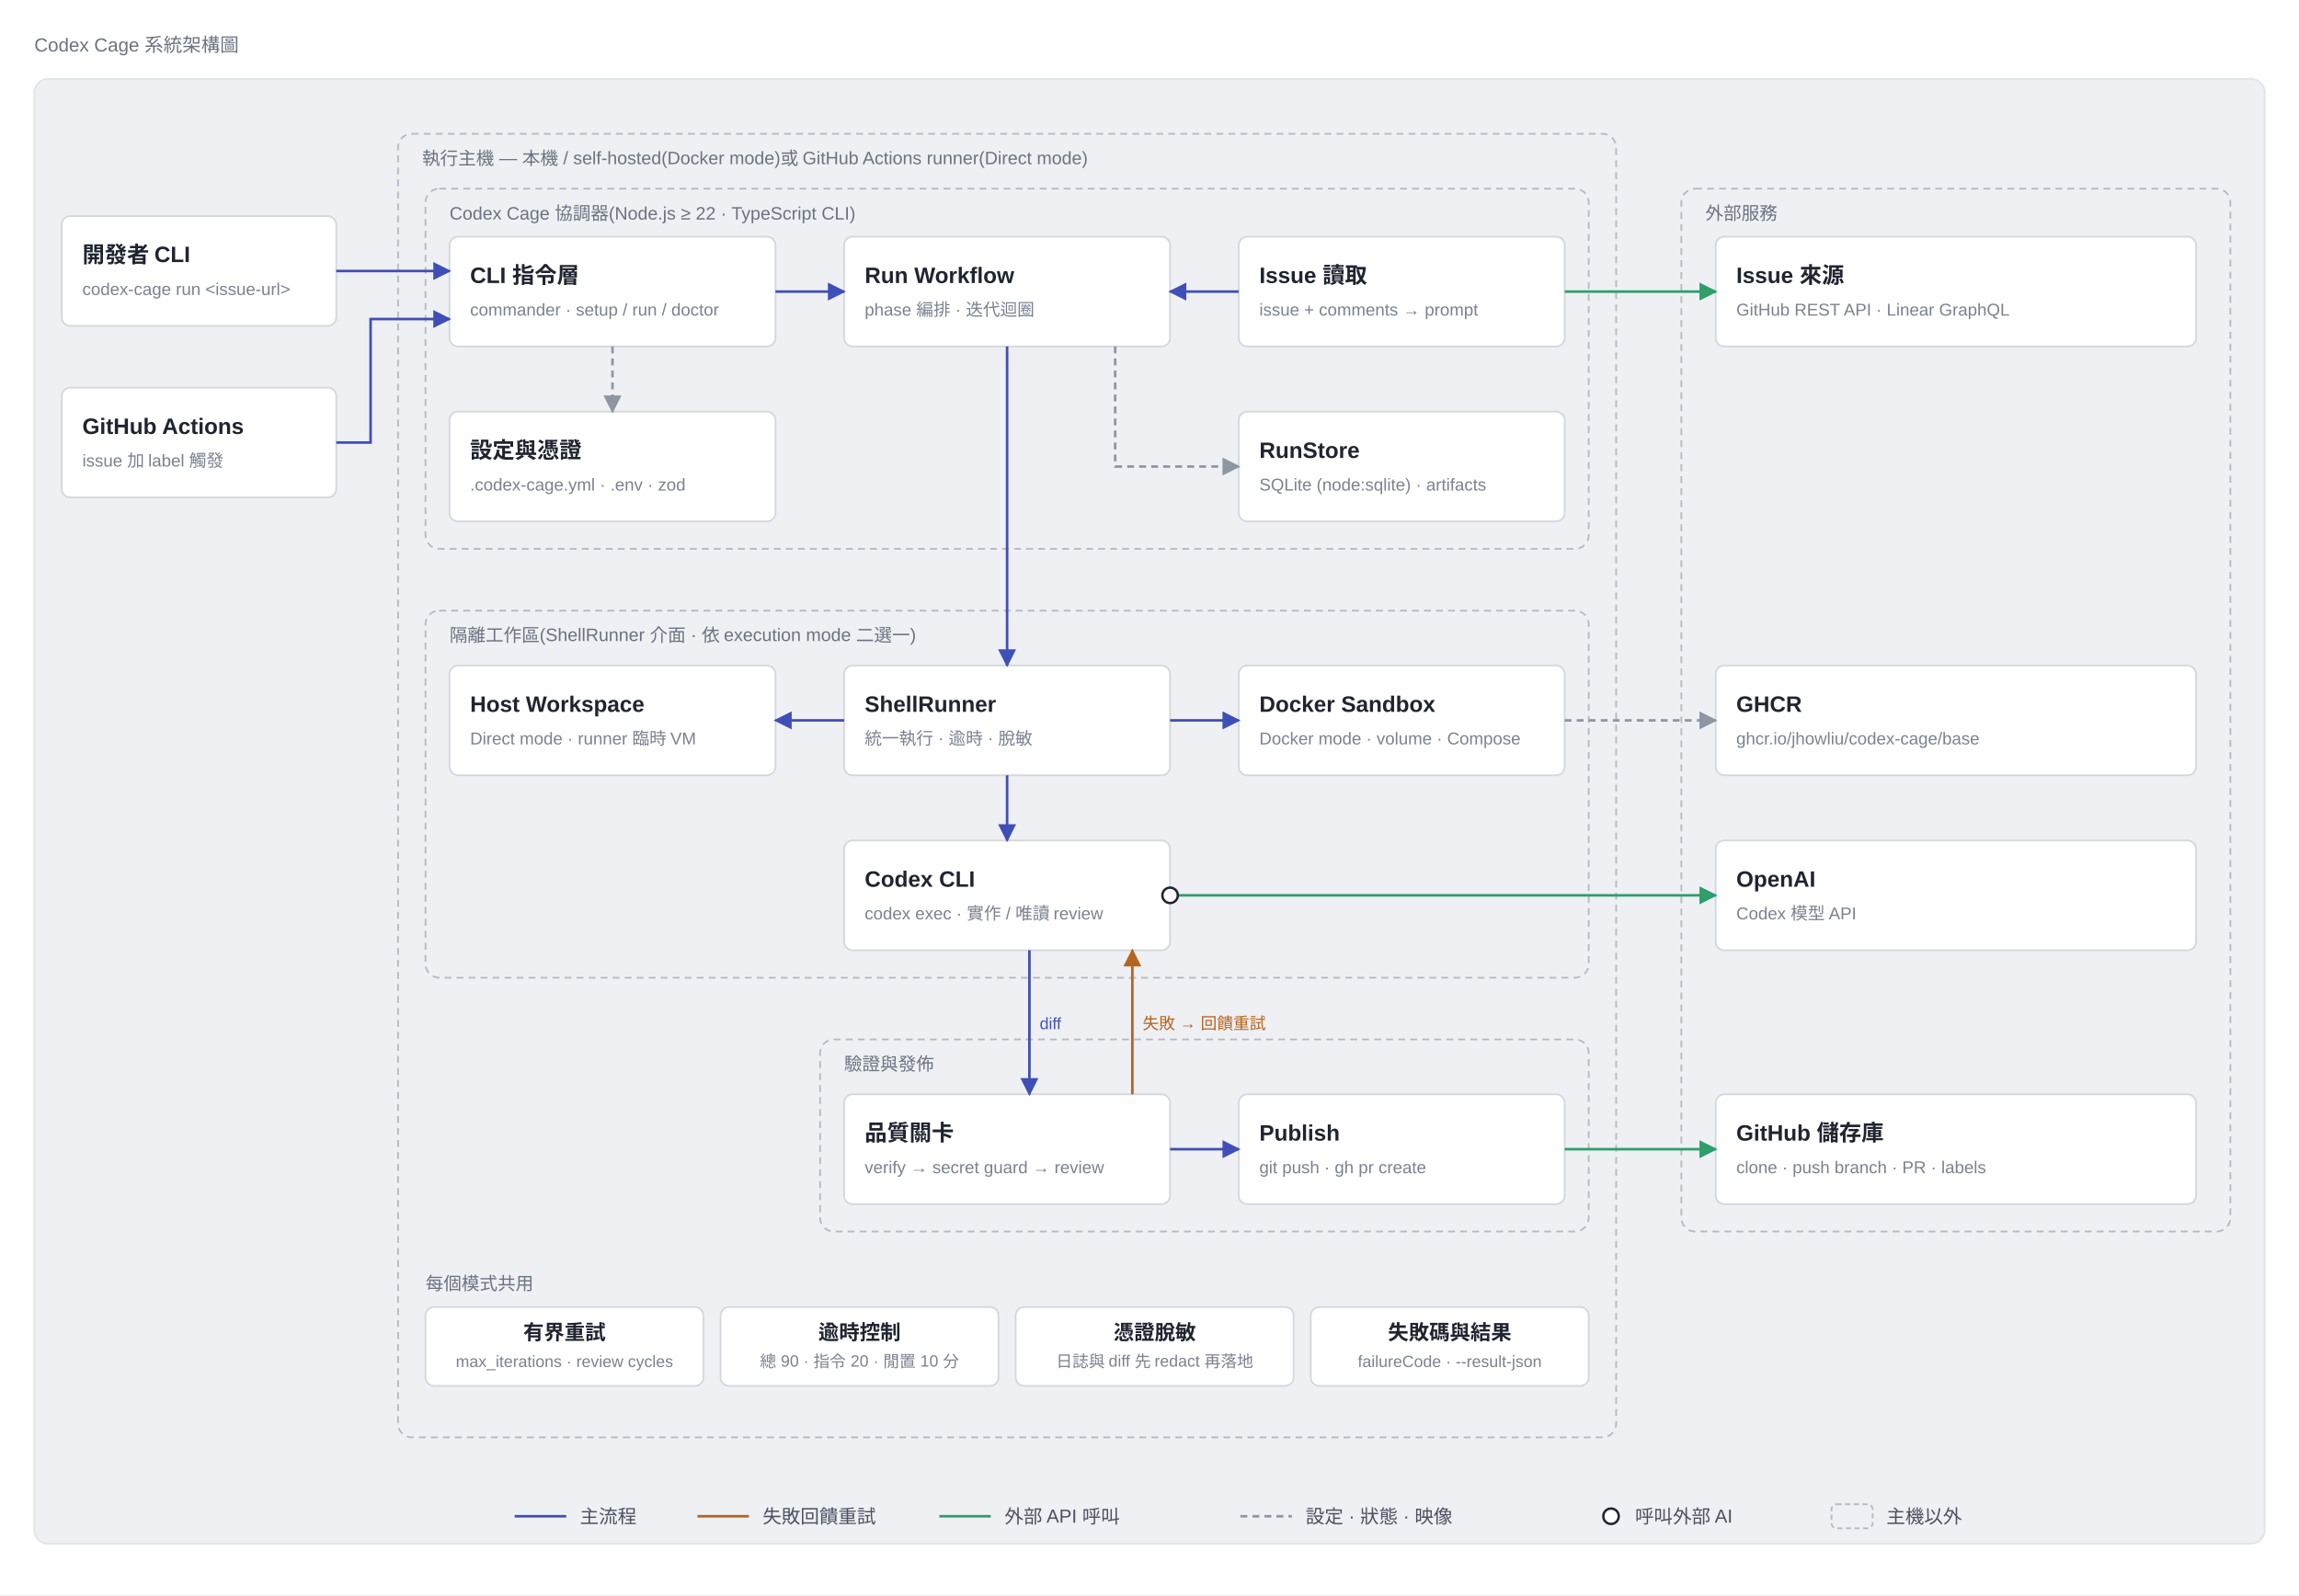
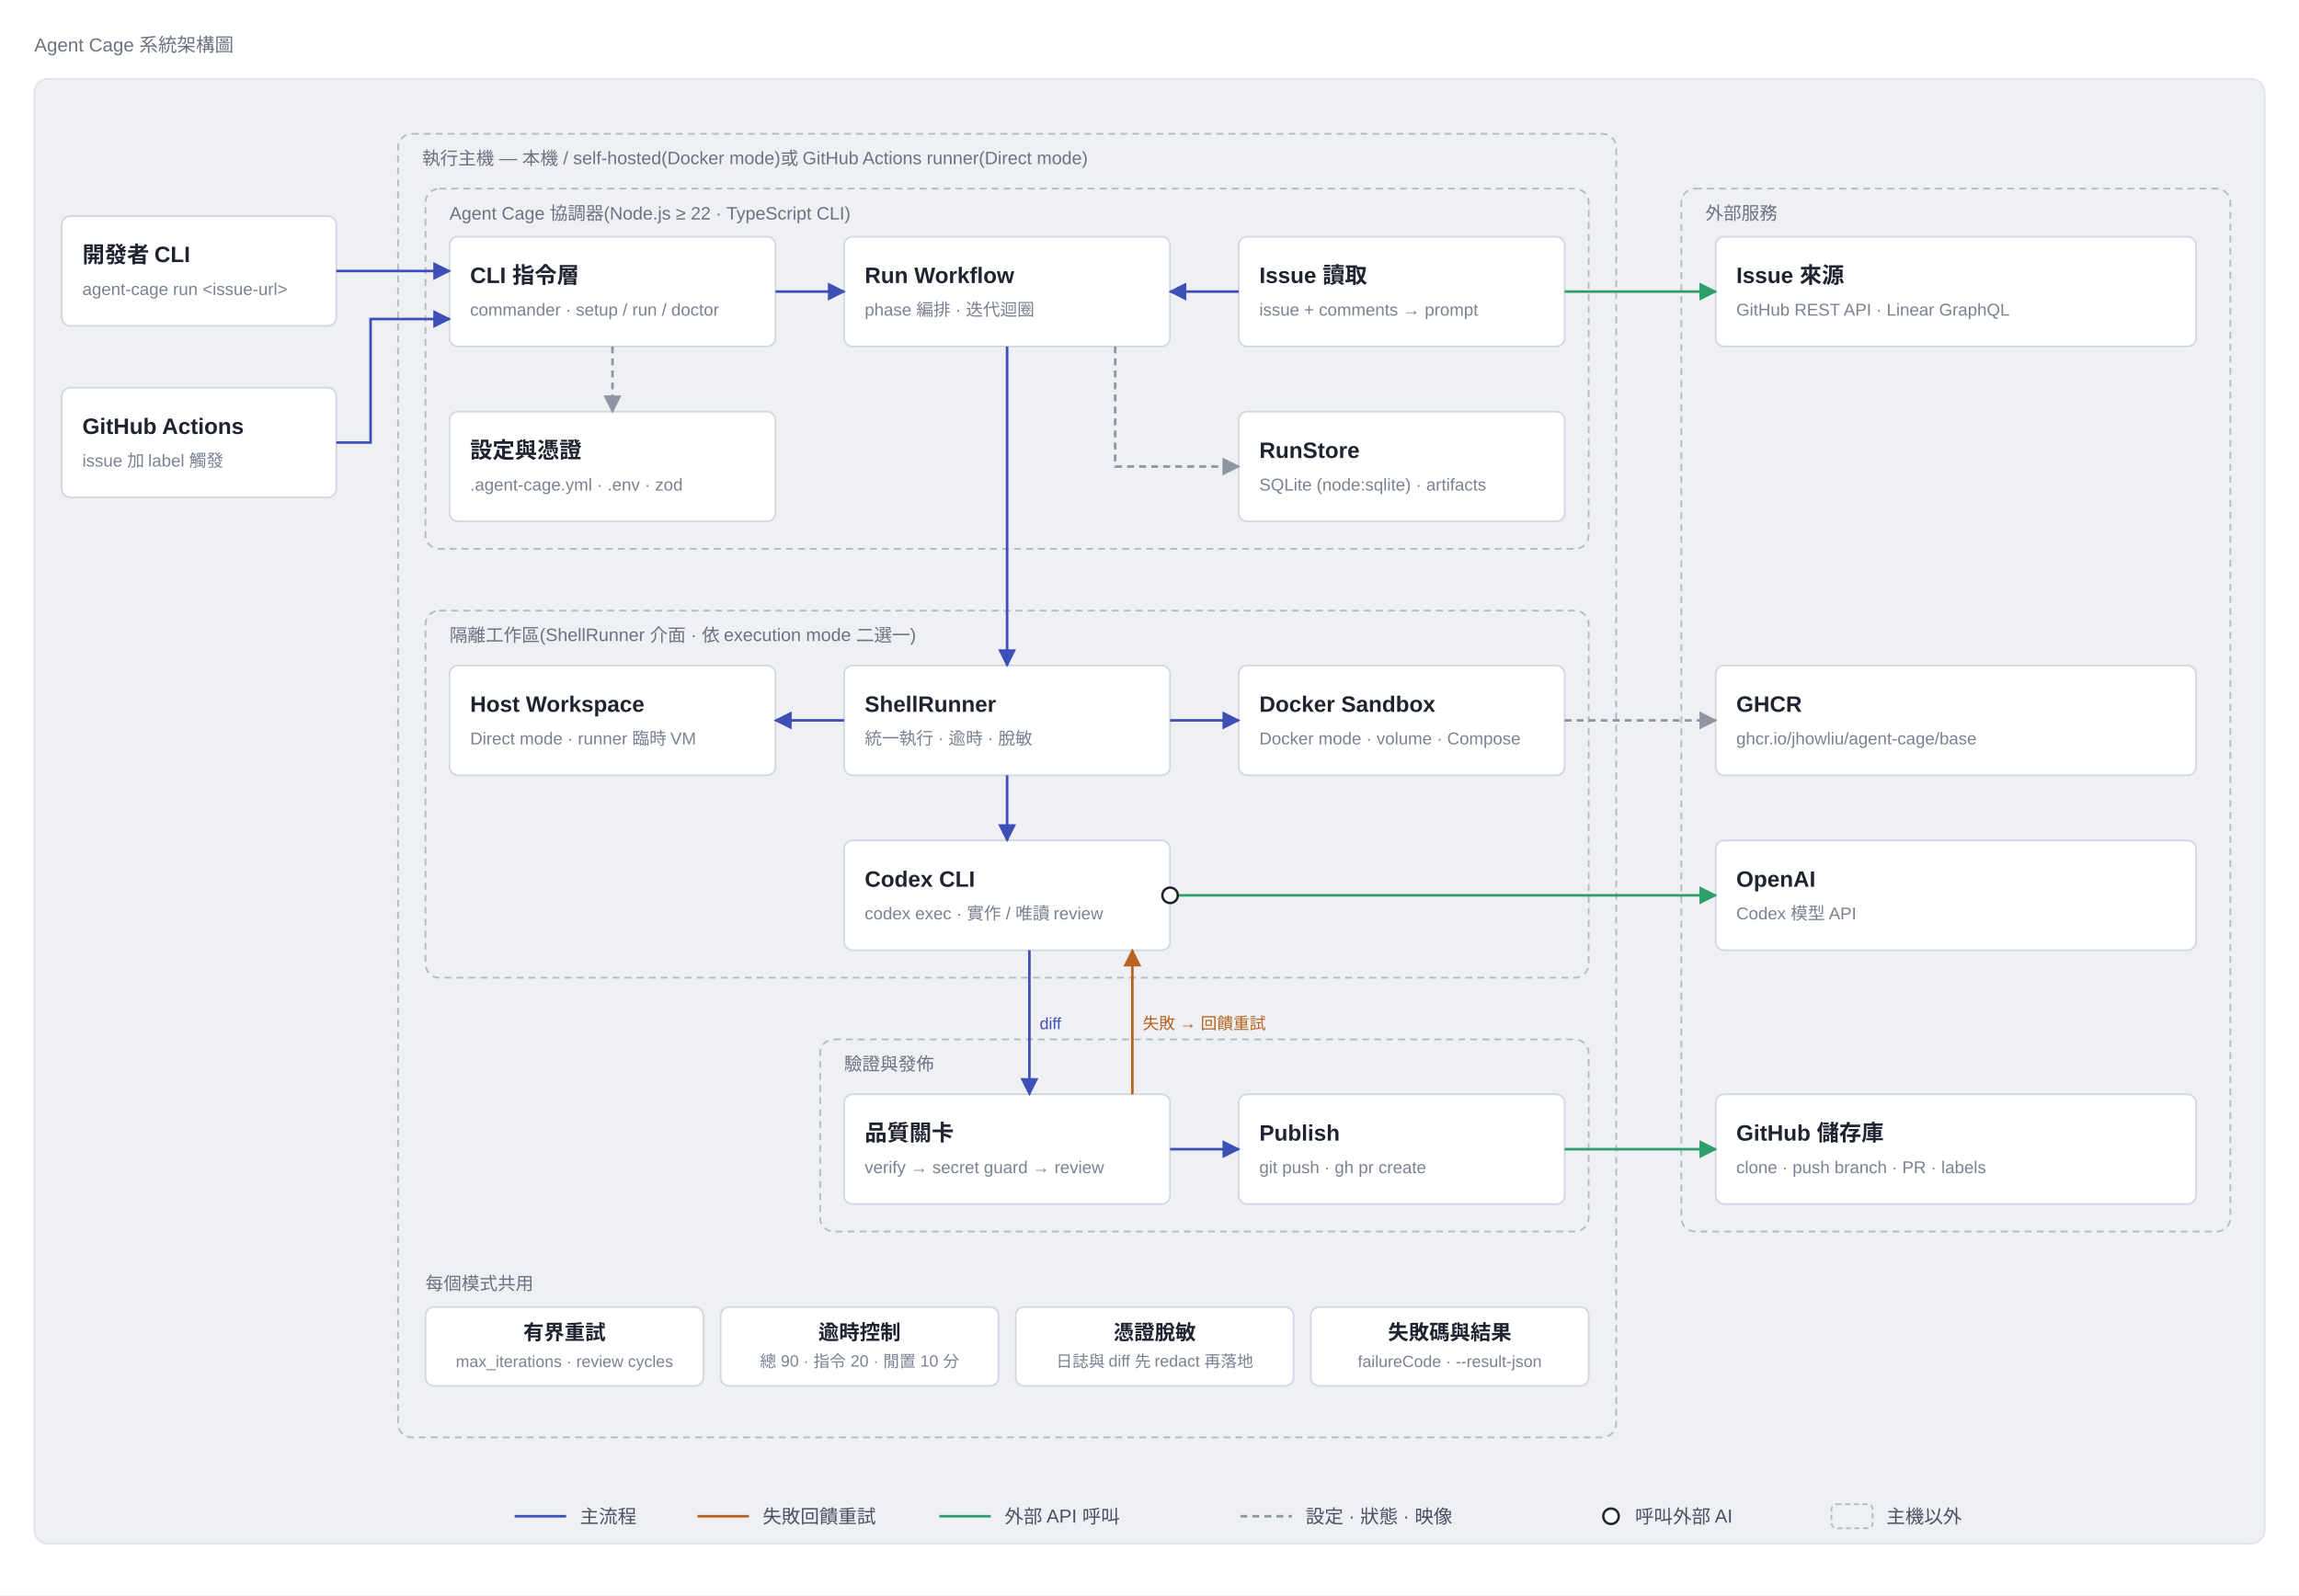
<svg xmlns="http://www.w3.org/2000/svg" viewBox="0 0 1340 930" width="1340" height="930">
  <defs>
    <style>
text{font-family:"PingFang TC","Noto Sans TC","Microsoft JhengHei","Helvetica Neue",Arial,sans-serif}
.bt{font-size:13px;font-weight:700;fill:#1F2430}
.bs{font-size:10px;fill:#7A8190}
.zl{font-size:10.5px;fill:#6B7280}
.al{font-size:9.5px}
.hd{font-size:11px;fill:#6B7280}
.lg{font-size:11px;fill:#4B5160}
</style>
    <marker id="mb" viewBox="0 0 10 10" refX="9" refY="5" markerWidth="7" markerHeight="7" orient="auto">
      <path d="M0,0 L10,5 L0,10 z" fill="#3F4FB8" />
    </marker>
    <marker id="mg" viewBox="0 0 10 10" refX="9" refY="5" markerWidth="7" markerHeight="7" orient="auto">
      <path d="M0,0 L10,5 L0,10 z" fill="#2E9E6B" />
    </marker>
    <marker id="mo" viewBox="0 0 10 10" refX="9" refY="5" markerWidth="7" markerHeight="7" orient="auto">
      <path d="M0,0 L10,5 L0,10 z" fill="#B8631F" />
    </marker>
    <marker id="my" viewBox="0 0 10 10" refX="9" refY="5" markerWidth="7" markerHeight="7" orient="auto">
      <path d="M0,0 L10,5 L0,10 z" fill="#8F96A3" />
    </marker>
  </defs>
  <rect width="1340" height="930" fill="#fff" />
-   <text x="20" y="30" class="hd">Codex Cage 系統架構圖</text>
+   <text x="20" y="30" class="hd">Agent Cage 系統架構圖</text>
  <rect x="20" y="46" width="1300" height="854" rx="8" fill="#EEF0F3" stroke="#E0E3E8" />
  <rect x="232" y="78" width="710" height="760" rx="8" fill="none" stroke="#B4BAC4" stroke-width="1" stroke-dasharray="4 3" />
  <text x="246" y="96" class="zl">執行主機 — 本機 / self-hosted(Docker mode)或 GitHub Actions runner(Direct mode)</text>
  <rect x="248" y="110" width="678" height="210" rx="8" fill="none" stroke="#B4BAC4" stroke-width="1" stroke-dasharray="4 3" />
-   <text x="262" y="128" class="zl">Codex Cage 協調器(Node.js ≥ 22 · TypeScript CLI)</text>
+   <text x="262" y="128" class="zl">Agent Cage 協調器(Node.js ≥ 22 · TypeScript CLI)</text>
  <rect x="248" y="356" width="678" height="214" rx="8" fill="none" stroke="#B4BAC4" stroke-width="1" stroke-dasharray="4 3" />
  <text x="262" y="374" class="zl">隔離工作區(ShellRunner 介面 · 依 execution mode 二選一)</text>
  <rect x="478" y="606" width="448" height="112" rx="8" fill="none" stroke="#B4BAC4" stroke-width="1" stroke-dasharray="4 3" />
  <text x="492" y="624" class="zl">驗證與發佈</text>
  <rect x="980" y="110" width="320" height="608" rx="8" fill="none" stroke="#B4BAC4" stroke-width="1" stroke-dasharray="4 3" />
  <text x="994" y="128" class="zl">外部服務</text>
  <rect x="36" y="126" width="160" height="64" rx="5" fill="#fff" stroke="#D3D7DE" stroke-width="1" />
  <text x="48" y="153" class="bt">開發者 CLI</text>
-   <text x="48" y="172" class="bs">codex-cage run &lt;issue-url&gt;</text>
+   <text x="48" y="172" class="bs">agent-cage run &lt;issue-url&gt;</text>
  <rect x="36" y="226" width="160" height="64" rx="5" fill="#fff" stroke="#D3D7DE" stroke-width="1" />
  <text x="48" y="253" class="bt">GitHub Actions</text>
  <text x="48" y="272" class="bs">issue 加 label 觸發</text>
  <rect x="262" y="138" width="190" height="64" rx="5" fill="#fff" stroke="#D3D7DE" stroke-width="1" />
  <text x="274" y="165" class="bt">CLI 指令層</text>
  <text x="274" y="184" class="bs">commander · setup / run / doctor</text>
  <rect x="492" y="138" width="190" height="64" rx="5" fill="#fff" stroke="#D3D7DE" stroke-width="1" />
  <text x="504" y="165" class="bt">Run Workflow</text>
  <text x="504" y="184" class="bs">phase 編排 · 迭代迴圈</text>
  <rect x="722" y="138" width="190" height="64" rx="5" fill="#fff" stroke="#D3D7DE" stroke-width="1" />
  <text x="734" y="165" class="bt">Issue 讀取</text>
  <text x="734" y="184" class="bs">issue + comments → prompt</text>
  <rect x="262" y="240" width="190" height="64" rx="5" fill="#fff" stroke="#D3D7DE" stroke-width="1" />
  <text x="274" y="267" class="bt">設定與憑證</text>
-   <text x="274" y="286" class="bs">.codex-cage.yml · .env · zod</text>
+   <text x="274" y="286" class="bs">.agent-cage.yml · .env · zod</text>
  <rect x="722" y="240" width="190" height="64" rx="5" fill="#fff" stroke="#D3D7DE" stroke-width="1" />
  <text x="734" y="267" class="bt">RunStore</text>
  <text x="734" y="286" class="bs">SQLite (node:sqlite) · artifacts</text>
  <rect x="262" y="388" width="190" height="64" rx="5" fill="#fff" stroke="#D3D7DE" stroke-width="1" />
  <text x="274" y="415" class="bt">Host Workspace</text>
  <text x="274" y="434" class="bs">Direct mode · runner 臨時 VM</text>
  <rect x="492" y="388" width="190" height="64" rx="5" fill="#fff" stroke="#D3D7DE" stroke-width="1" />
  <text x="504" y="415" class="bt">ShellRunner</text>
  <text x="504" y="434" class="bs">統一執行 · 逾時 · 脫敏</text>
  <rect x="722" y="388" width="190" height="64" rx="5" fill="#fff" stroke="#D3D7DE" stroke-width="1" />
  <text x="734" y="415" class="bt">Docker Sandbox</text>
  <text x="734" y="434" class="bs">Docker mode · volume · Compose</text>
  <rect x="492" y="490" width="190" height="64" rx="5" fill="#fff" stroke="#D3D7DE" stroke-width="1" />
  <text x="504" y="517" class="bt">Codex CLI</text>
  <text x="504" y="536" class="bs">codex exec · 實作 / 唯讀 review</text>
  <rect x="492" y="638" width="190" height="64" rx="5" fill="#fff" stroke="#D3D7DE" stroke-width="1" />
  <text x="504" y="665" class="bt">品質關卡</text>
  <text x="504" y="684" class="bs">verify → secret guard → review</text>
  <rect x="722" y="638" width="190" height="64" rx="5" fill="#fff" stroke="#D3D7DE" stroke-width="1" />
  <text x="734" y="665" class="bt">Publish</text>
  <text x="734" y="684" class="bs">git push · gh pr create</text>
  <rect x="1000" y="138" width="280" height="64" rx="5" fill="#fff" stroke="#D3D7DE" stroke-width="1" />
  <text x="1012" y="165" class="bt">Issue 來源</text>
  <text x="1012" y="184" class="bs">GitHub REST API · Linear GraphQL</text>
  <rect x="1000" y="388" width="280" height="64" rx="5" fill="#fff" stroke="#D3D7DE" stroke-width="1" />
  <text x="1012" y="415" class="bt">GHCR</text>
-   <text x="1012" y="434" class="bs">ghcr.io/jhowliu/codex-cage/base</text>
+   <text x="1012" y="434" class="bs">ghcr.io/jhowliu/agent-cage/base</text>
  <rect x="1000" y="490" width="280" height="64" rx="5" fill="#fff" stroke="#D3D7DE" stroke-width="1" />
  <text x="1012" y="517" class="bt">OpenAI</text>
  <text x="1012" y="536" class="bs">Codex 模型 API</text>
  <rect x="1000" y="638" width="280" height="64" rx="5" fill="#fff" stroke="#D3D7DE" stroke-width="1" />
  <text x="1012" y="665" class="bt">GitHub 儲存庫</text>
  <text x="1012" y="684" class="bs">clone · push branch · PR · labels</text>
  <path d="M196,158 H262" fill="none" stroke="#3F4FB8" stroke-width="1.5" marker-end="url(#mb)" />
  <path d="M196,258 H216 V186 H262" fill="none" stroke="#3F4FB8" stroke-width="1.5" marker-end="url(#mb)" />
  <path d="M452,170 H492" fill="none" stroke="#3F4FB8" stroke-width="1.5" marker-end="url(#mb)" />
  <path d="M722,170 H682" fill="none" stroke="#3F4FB8" stroke-width="1.5" marker-end="url(#mb)" />
  <path d="M587,202 V388" fill="none" stroke="#3F4FB8" stroke-width="1.5" marker-end="url(#mb)" />
  <path d="M492,420 H452" fill="none" stroke="#3F4FB8" stroke-width="1.5" marker-end="url(#mb)" />
  <path d="M682,420 H722" fill="none" stroke="#3F4FB8" stroke-width="1.5" marker-end="url(#mb)" />
  <path d="M587,452 V490" fill="none" stroke="#3F4FB8" stroke-width="1.5" marker-end="url(#mb)" />
  <path d="M600,554 V638" fill="none" stroke="#3F4FB8" stroke-width="1.5" marker-end="url(#mb)" />
  <path d="M682,670 H722" fill="none" stroke="#3F4FB8" stroke-width="1.5" marker-end="url(#mb)" />
  <path d="M660,638 V554" fill="none" stroke="#B8631F" stroke-width="1.5" marker-end="url(#mo)" />
  <path d="M912,170 H1000" fill="none" stroke="#2E9E6B" stroke-width="1.5" marker-end="url(#mg)" />
  <path d="M912,670 H1000" fill="none" stroke="#2E9E6B" stroke-width="1.5" marker-end="url(#mg)" />
  <path d="M687,522 H1000" fill="none" stroke="#2E9E6B" stroke-width="1.5" marker-end="url(#mg)" />
  <circle cx="682" cy="522" r="4.5" fill="#fff" stroke="#1F2430" stroke-width="1.4" />
  <path d="M357,202 V240" fill="none" stroke="#8F96A3" stroke-width="1.5" stroke-dasharray="4 3" marker-end="url(#my)" />
  <path d="M650,202 V272 H722" fill="none" stroke="#8F96A3" stroke-width="1.5" stroke-dasharray="4 3" marker-end="url(#my)" />
  <path d="M912,420 H1000" fill="none" stroke="#8F96A3" stroke-width="1.5" stroke-dasharray="4 3" marker-end="url(#my)" />
  <text x="606" y="600" class="al" fill="#3F4FB8" text-anchor="start">diff</text>
  <text x="666" y="600" class="al" fill="#B8631F" text-anchor="start">失敗 → 回饋重試</text>
  <text x="248" y="752" class="zl">每個模式共用</text>
  <rect x="248" y="762" width="162" height="46" rx="5" fill="#fff" stroke="#D3D7DE" />
  <text x="329.0" y="781" class="bt" text-anchor="middle" style="font-size:12px">有界重試</text>
  <text x="329.0" y="797" class="bs" text-anchor="middle" style="font-size:9.5px">max_iterations · review cycles</text>
  <rect x="420" y="762" width="162" height="46" rx="5" fill="#fff" stroke="#D3D7DE" />
  <text x="501.0" y="781" class="bt" text-anchor="middle" style="font-size:12px">逾時控制</text>
  <text x="501.0" y="797" class="bs" text-anchor="middle" style="font-size:9.5px">總 90 · 指令 20 · 閒置 10 分</text>
  <rect x="592" y="762" width="162" height="46" rx="5" fill="#fff" stroke="#D3D7DE" />
  <text x="673.0" y="781" class="bt" text-anchor="middle" style="font-size:12px">憑證脫敏</text>
  <text x="673.0" y="797" class="bs" text-anchor="middle" style="font-size:9.5px">日誌與 diff 先 redact 再落地</text>
  <rect x="764" y="762" width="162" height="46" rx="5" fill="#fff" stroke="#D3D7DE" />
  <text x="845.0" y="781" class="bt" text-anchor="middle" style="font-size:12px">失敗碼與結果</text>
  <text x="845.0" y="797" class="bs" text-anchor="middle" style="font-size:9.5px">failureCode · --result-json</text>
  <line x1="300" y1="884" x2="330" y2="884" stroke="#3F4FB8" stroke-width="1.5" />
  <text x="338" y="888" class="lg">主流程</text>
  <line x1="406.5" y1="884" x2="436.5" y2="884" stroke="#B8631F" stroke-width="1.5" />
  <text x="444.5" y="888" class="lg">失敗回饋重試</text>
  <line x1="547.5" y1="884" x2="577.5" y2="884" stroke="#2E9E6B" stroke-width="1.5" />
  <text x="585.5" y="888" class="lg">外部 API 呼叫</text>
  <line x1="723.0" y1="884" x2="753.0" y2="884" stroke="#8F96A3" stroke-width="1.5" stroke-dasharray="4 3" />
  <text x="761.0" y="888" class="lg">設定 · 狀態 · 映像</text>
  <circle cx="939.0" cy="884" r="4.5" fill="#fff" stroke="#1F2430" stroke-width="1.4" />
  <text x="953.0" y="888" class="lg">呼叫外部 AI</text>
  <rect x="1067.5" y="877" width="24" height="14" rx="3" fill="none" stroke="#B4BAC4" stroke-dasharray="3 2" />
  <text x="1099.5" y="888" class="lg">主機以外</text>
</svg>
